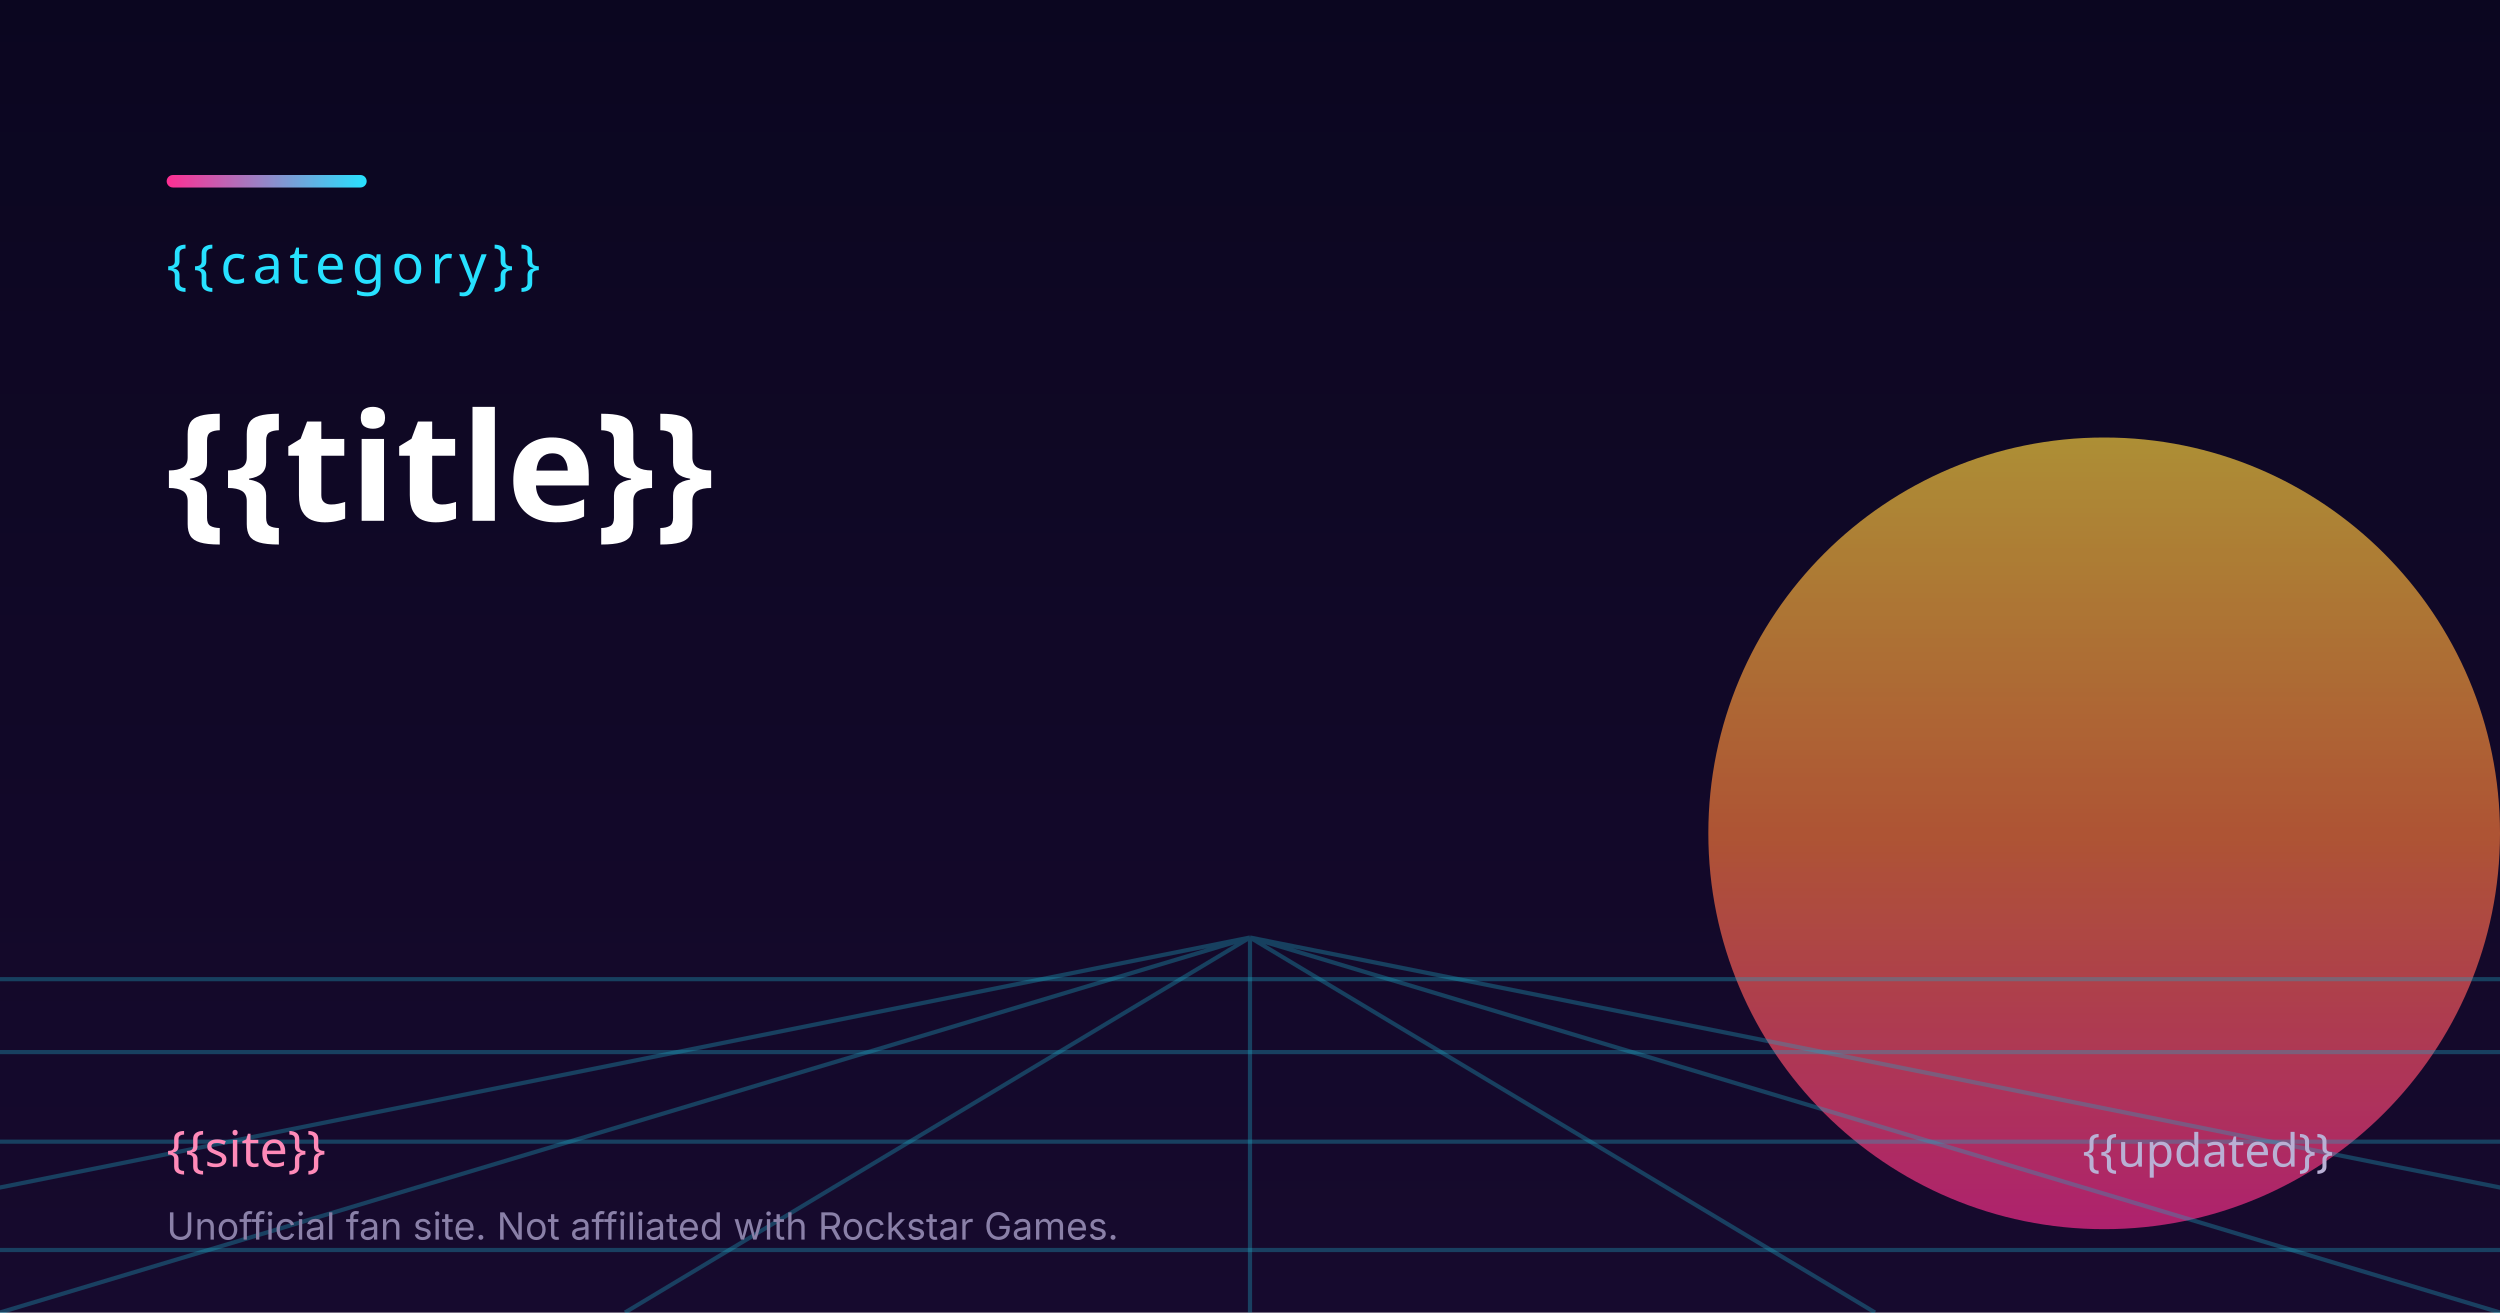
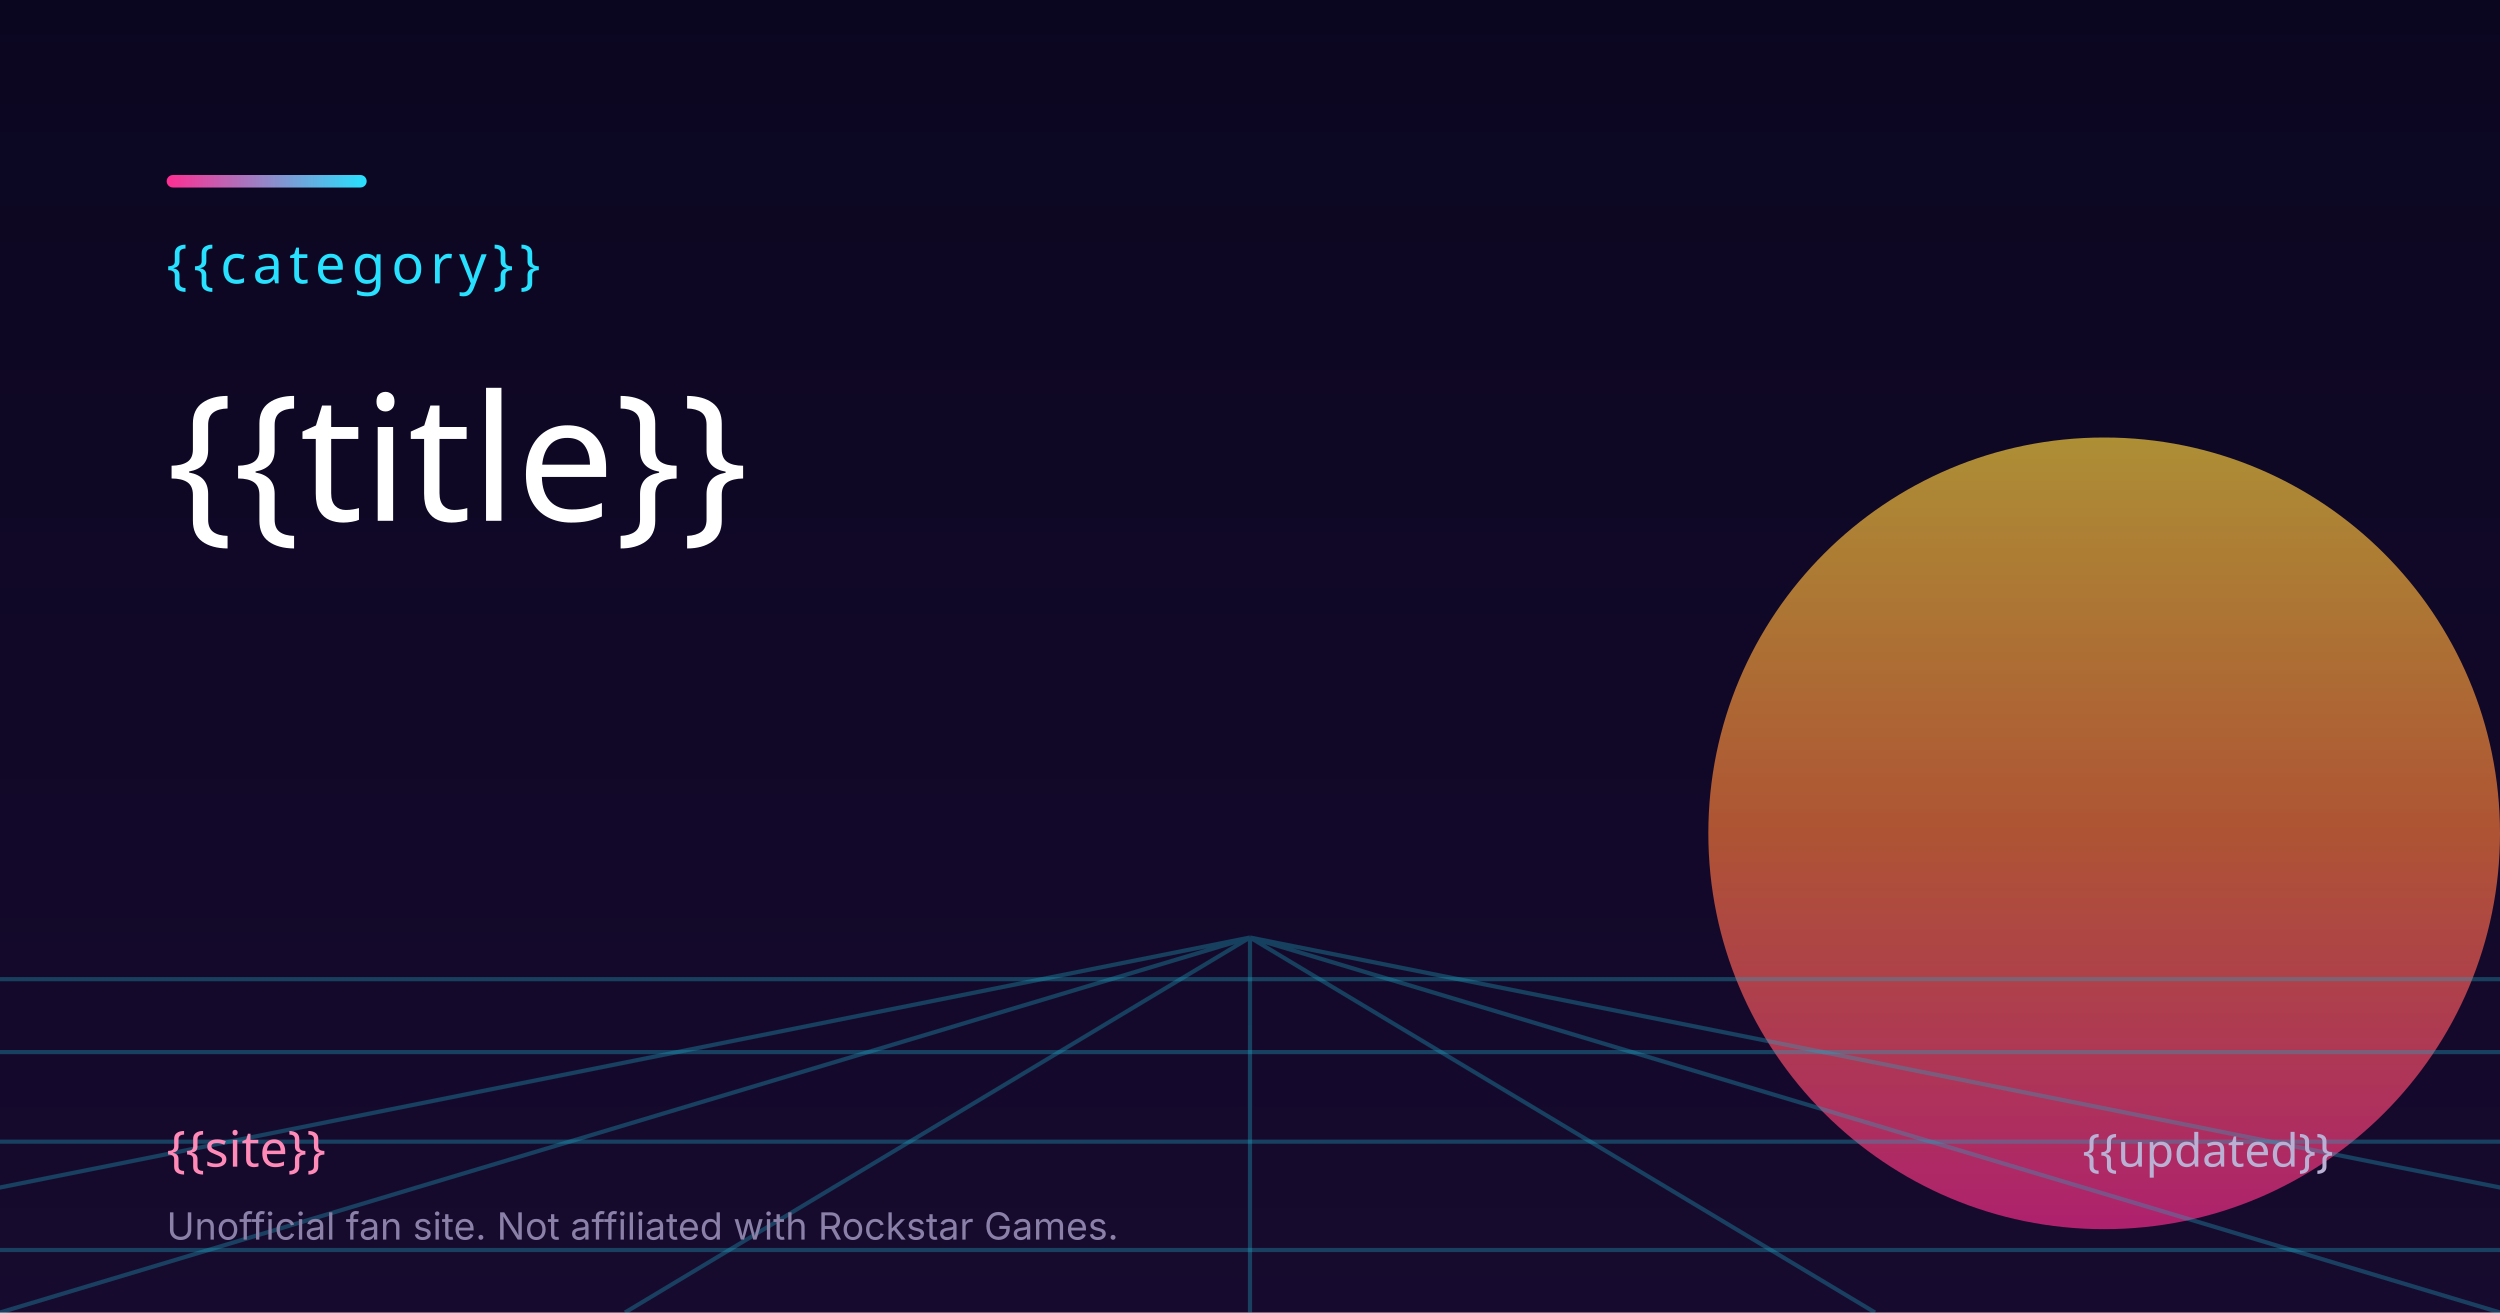
<svg xmlns="http://www.w3.org/2000/svg" width="1200" height="630" viewBox="0 0 1200 630">
  <defs>
    <linearGradient id="bg" x1="0" y1="0" x2="0" y2="1">
      <stop offset="0" stop-color="#0b0620" />
      <stop offset="1" stop-color="#1b0b33" />
    </linearGradient>
    <linearGradient id="sun" x1="0" y1="0" x2="0" y2="1">
      <stop offset="0" stop-color="#ffd23f" />
      <stop offset="0.5" stop-color="#ff7a3d" />
      <stop offset="1" stop-color="#ff2e93" />
    </linearGradient>
    <linearGradient id="bar" x1="0" y1="0" x2="1" y2="0">
      <stop offset="0" stop-color="#ff2e93" />
      <stop offset="1" stop-color="#27e1ff" />
    </linearGradient>
  </defs>
  <rect width="1200" height="630" fill="url(#bg)" />
  <circle cx="1010" cy="400" r="190" fill="url(#sun)" opacity="0.92" />
  <g stroke="#27e1ff" stroke-opacity="0.35" stroke-width="2">
    <path d="M0 470H1200M0 505H1200M0 548H1200M0 600H1200" />
    <path d="M600 450L-300 630M600 450L0 630M600 450L300 630M600 450L600 630M600 450L900 630M600 450L1200 630M600 450L1500 630" />
  </g>
  <rect x="0" y="0" width="1200" height="630" fill="#0b0620" opacity="0.28" />
  <rect x="80" y="84" width="96" height="6" rx="3" fill="url(#bar)" />
  <text x="80" y="136" font-family="Space Mono" font-size="26" letter-spacing="3" fill="#27e1ff">{{category}}</text>
-   <text x="80" y="250" font-family="Syne" font-size="72" font-weight="800" fill="#ffffff">{{title}}</text>
+   <text x="80" y="250" font-family="Anton" font-size="84" font-weight="400" fill="#ffffff">{{title}}</text>
  <text x="80" y="560" font-family="Space Mono" font-size="24" fill="#ff8ab8">{{site}}</text>
  <text x="1120" y="560" font-family="Space Mono" font-size="22" fill="#b9b0d4" text-anchor="end">{{updated}}</text>
  <text x="80" y="595" font-family="Inter" font-size="18" fill="#8a80a8">Unofficial fan site. Not affiliated with Rockstar Games.</text>
</svg>
